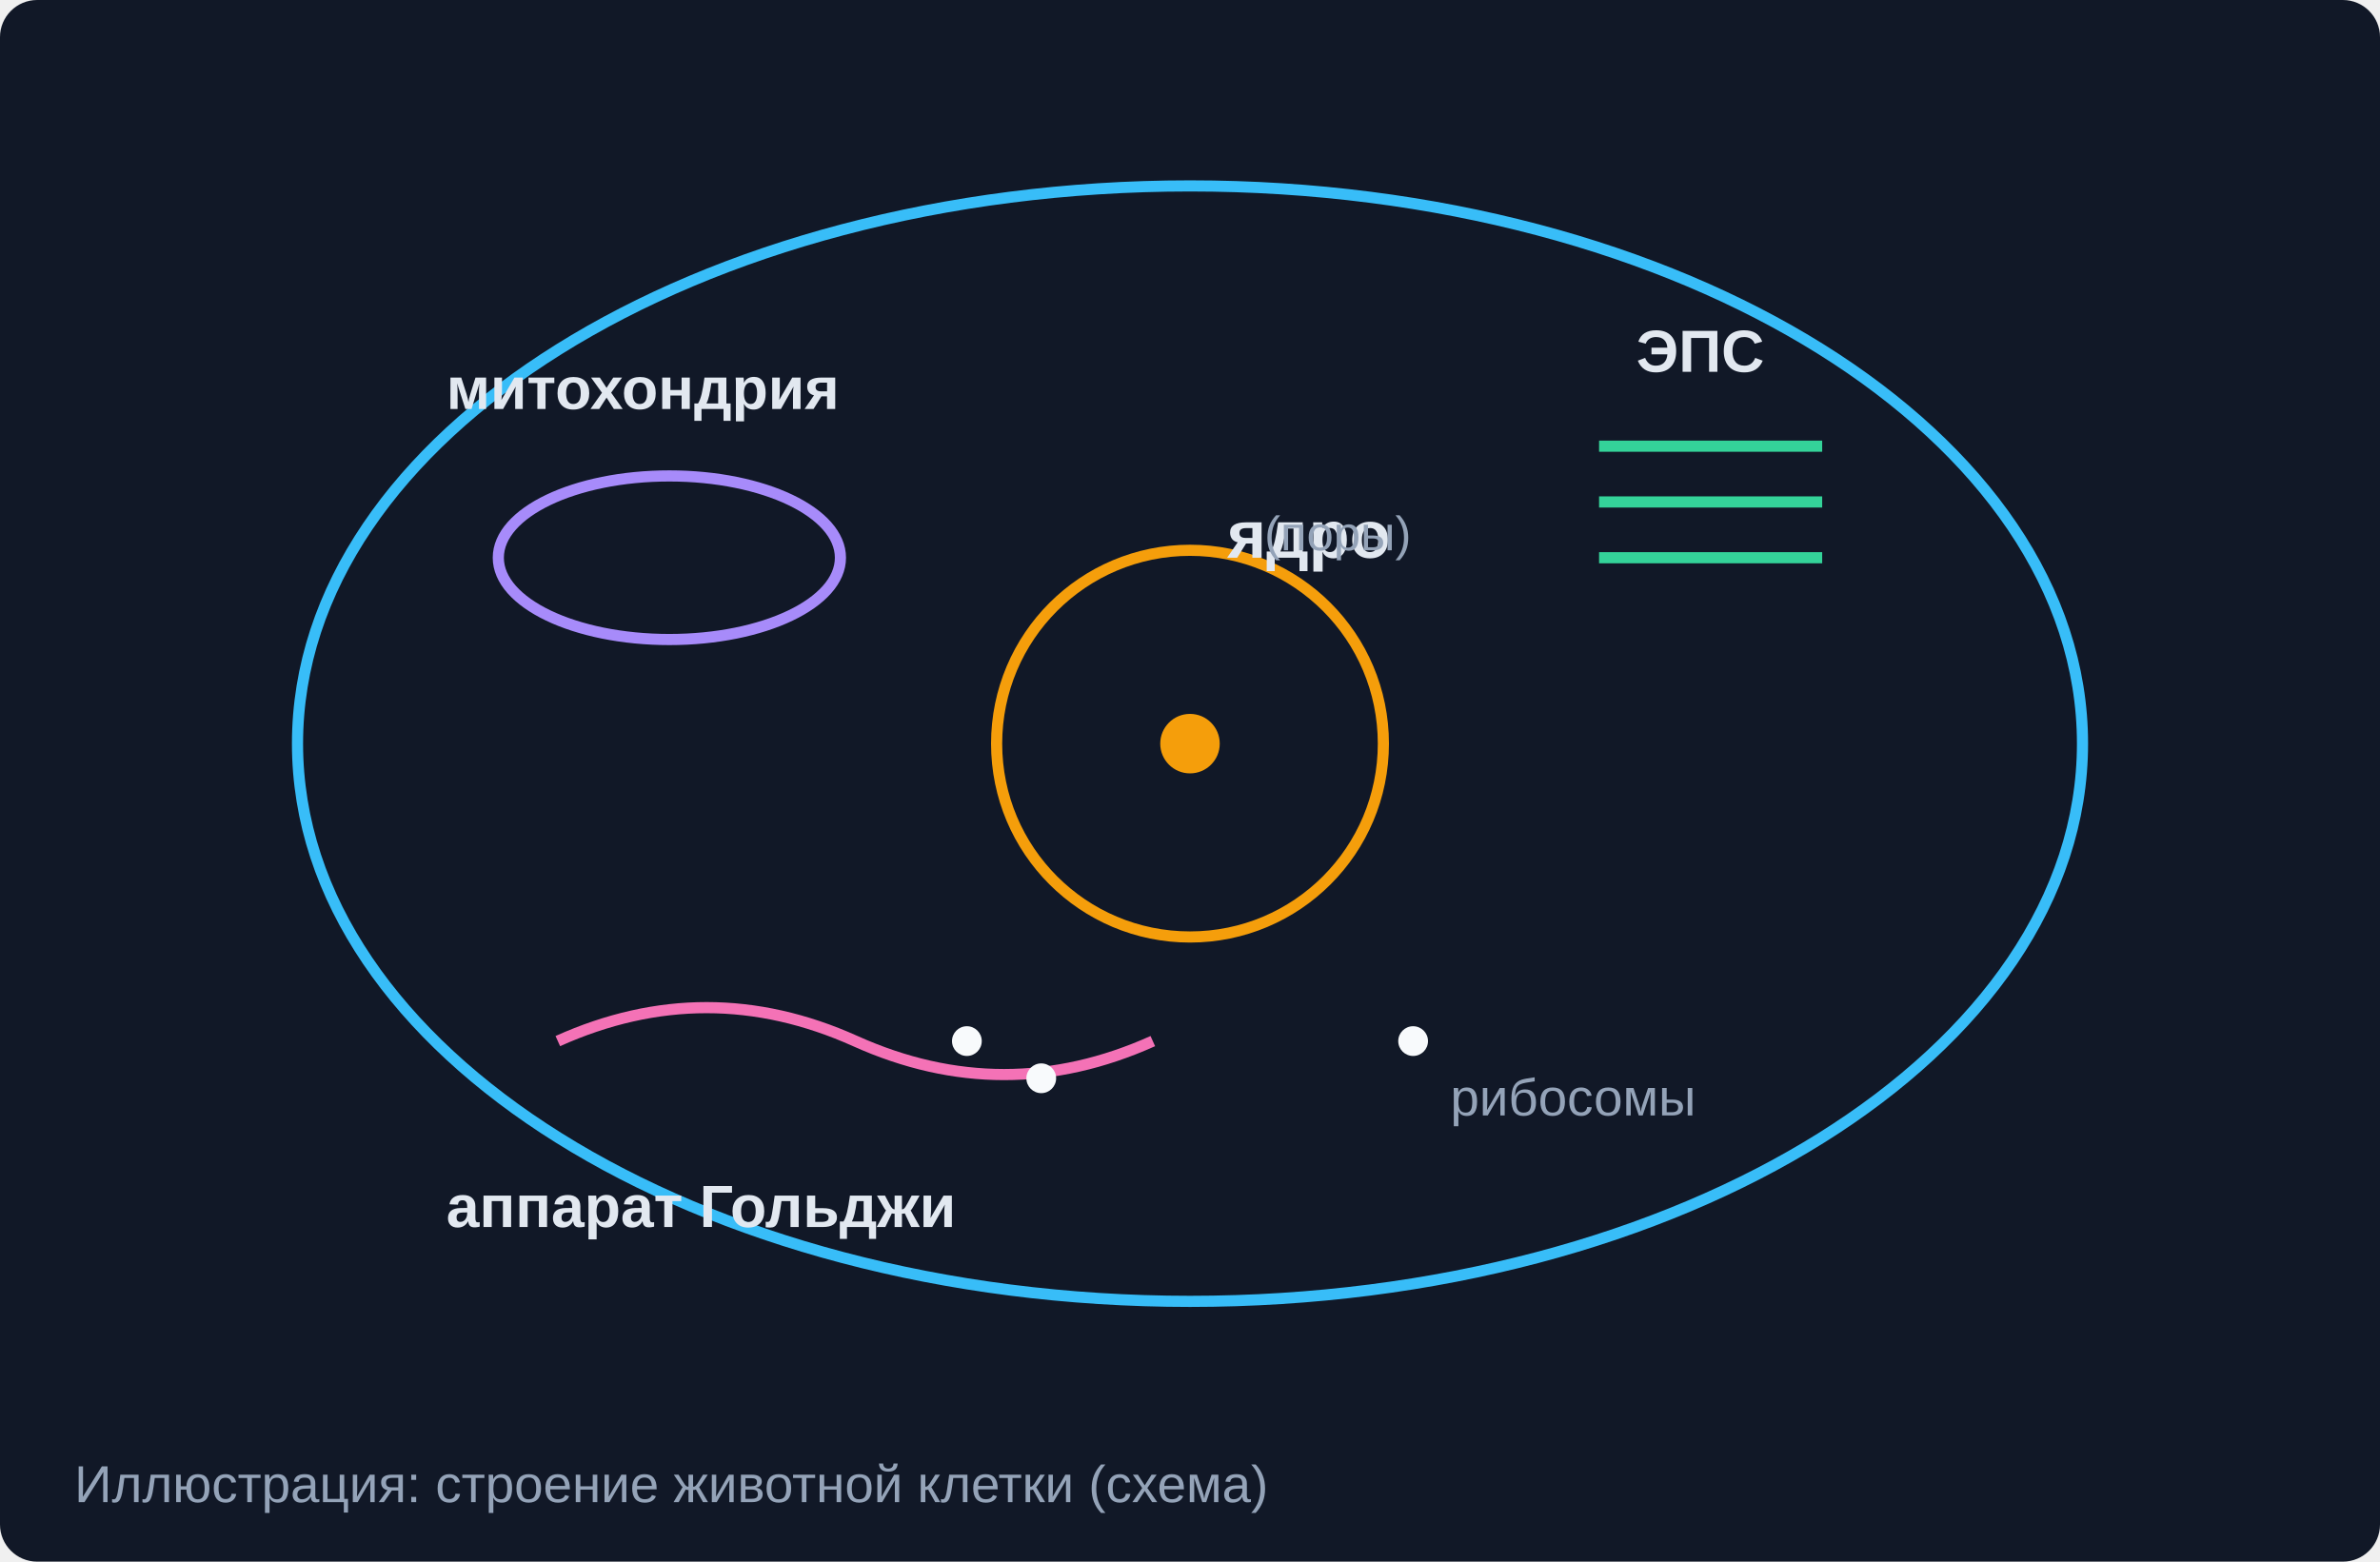
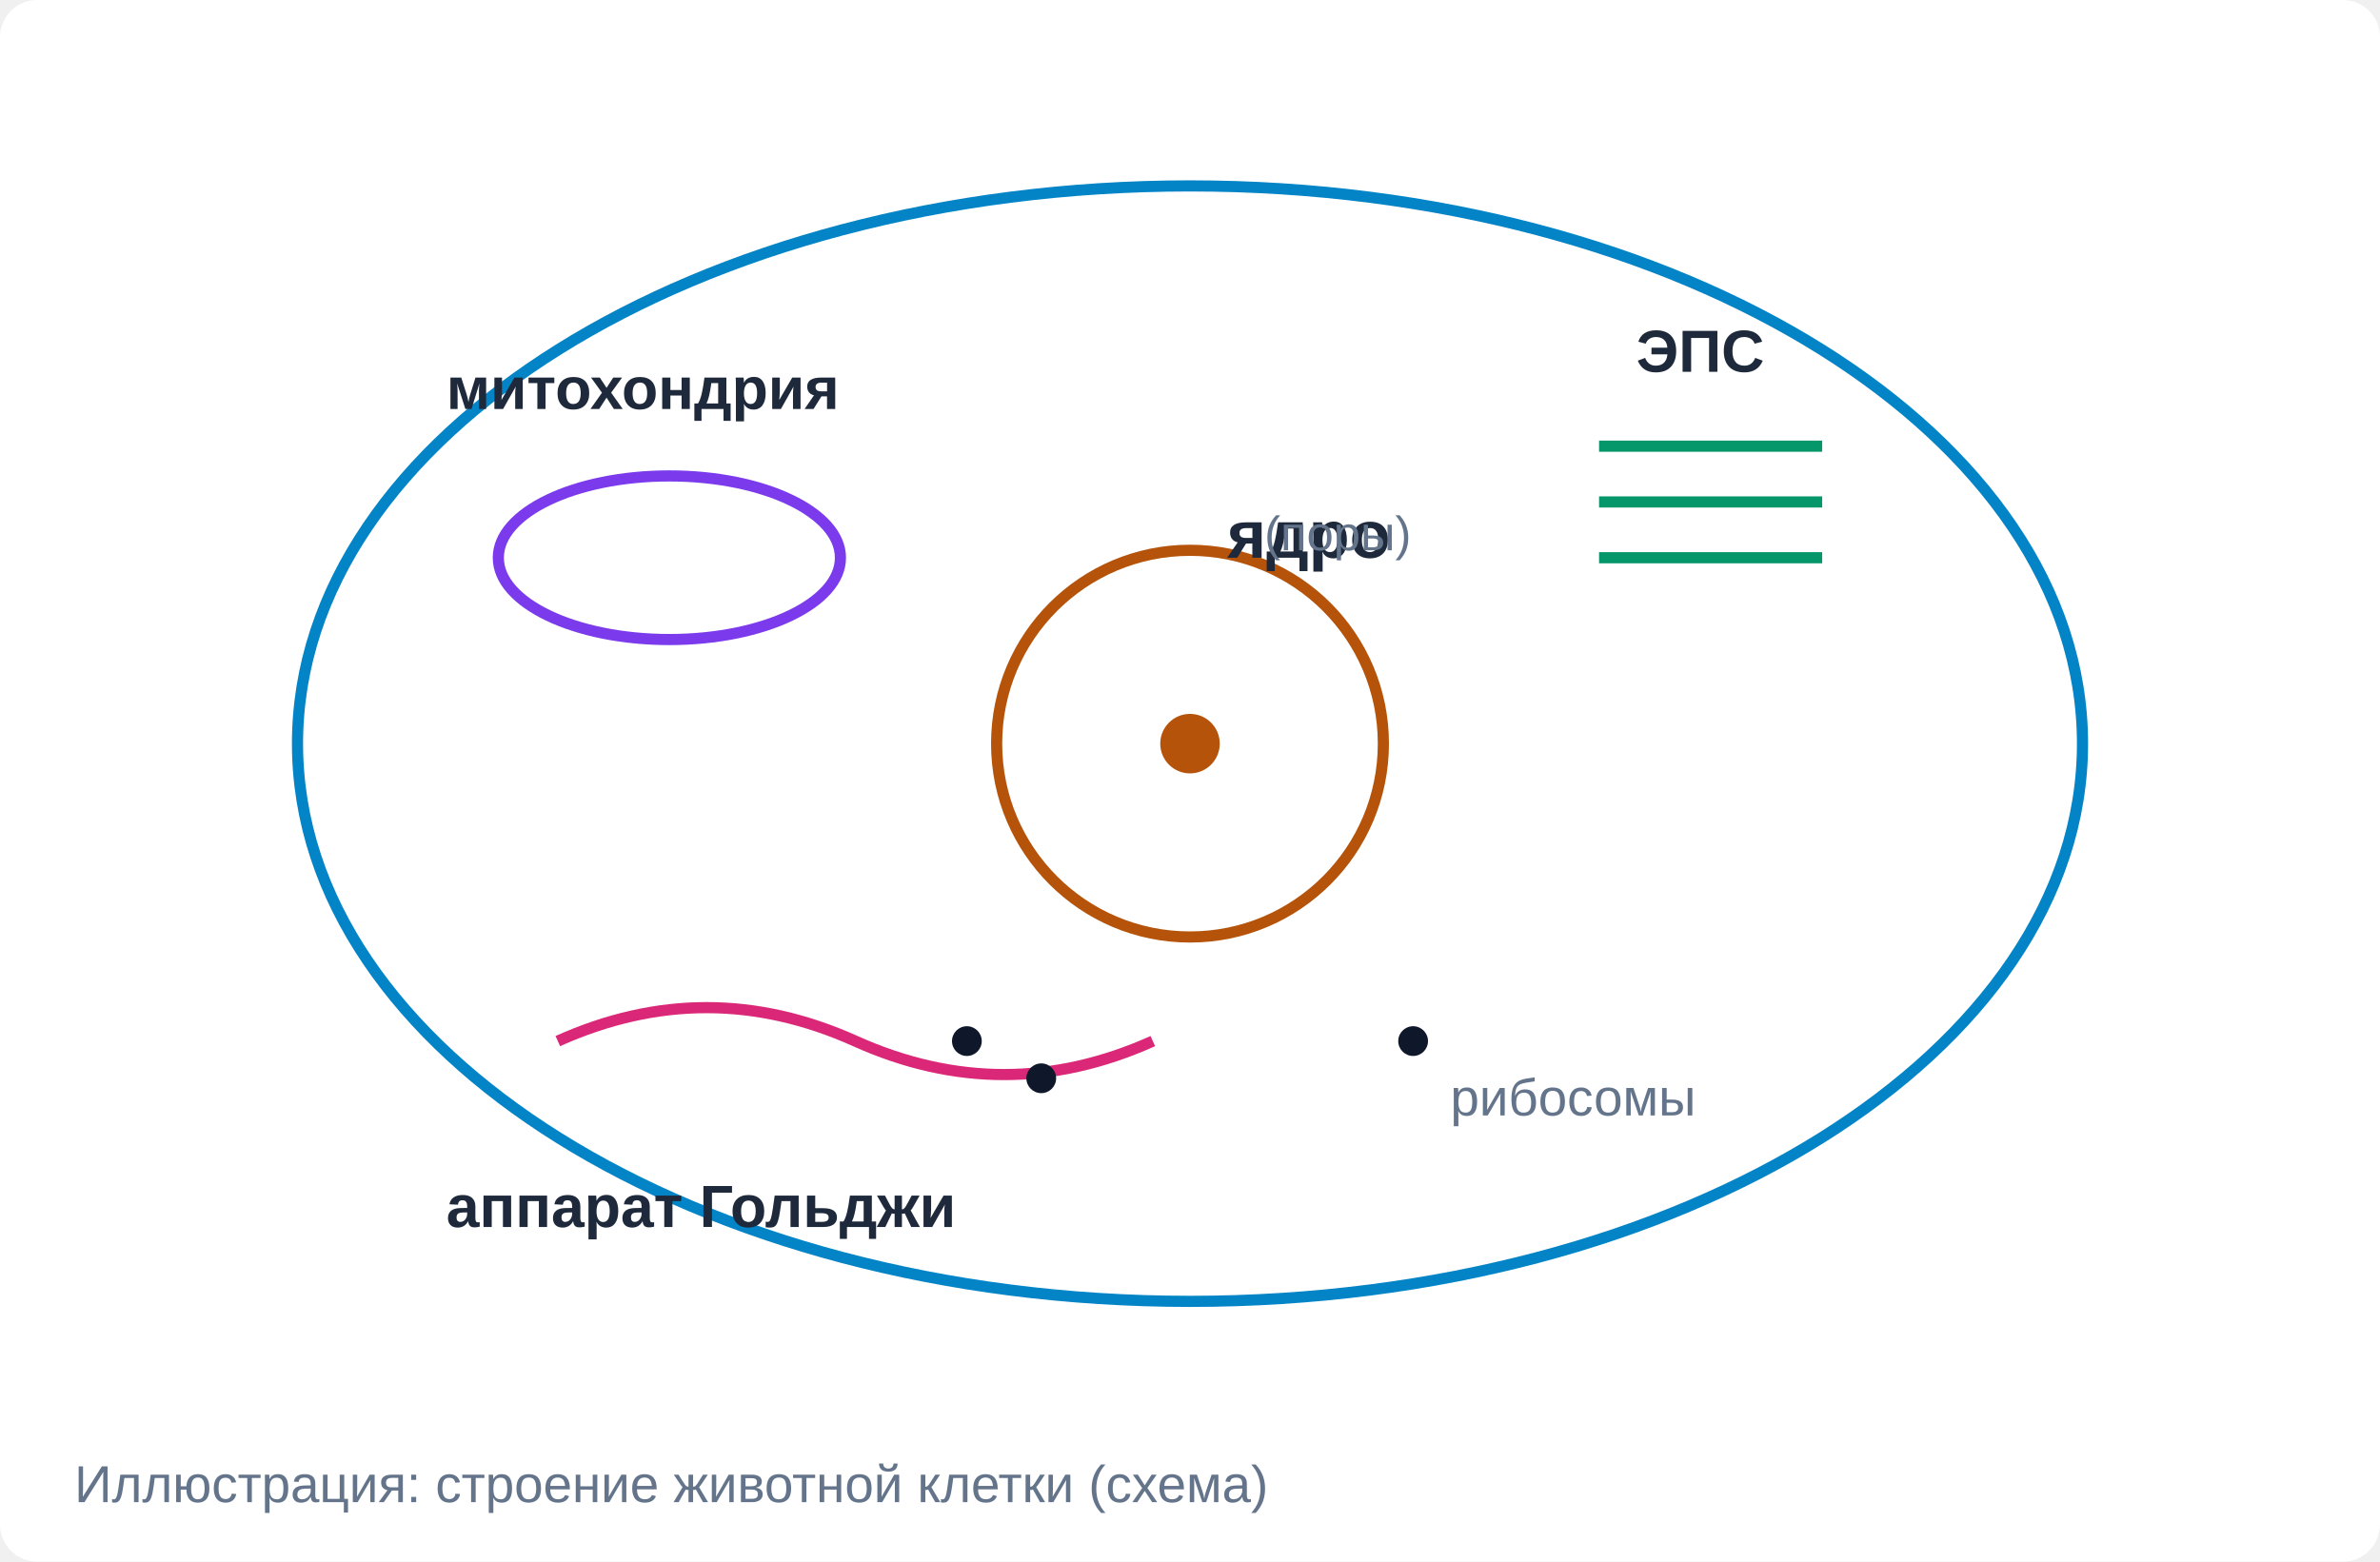
<svg xmlns="http://www.w3.org/2000/svg" viewBox="0 0 640 420" role="img" aria-labelledby="title desc">
-   <rect width="640" height="420" rx="10" fill="#111827" />
-   <ellipse cx="320" cy="200" rx="240" ry="150" fill="none" stroke="#38bdf8" stroke-width="3" />
-   <circle cx="320" cy="200" r="52" fill="none" stroke="#f59e0b" stroke-width="3" />
-   <circle cx="320" cy="200" r="8" fill="#f59e0b" />
-   <text x="330" y="150" font-family="Arial, sans-serif" font-size="18" font-weight="700" fill="#e2e8f0">ядро</text>
-   <text x="340" y="148" font-family="Arial, sans-serif" font-size="13" fill="#94a3b8">(поры)</text>
-   <ellipse cx="180" cy="150" rx="46" ry="22" fill="none" stroke="#a78bfa" stroke-width="3" />
-   <text x="120" y="110" font-family="Arial, sans-serif" font-size="16" font-weight="700" fill="#e2e8f0">митохондрия</text>
-   <path d="M430,120 l60,0 M430,135 l60,0 M430,150 l60,0" stroke="#34d399" stroke-width="3" />
-   <text x="440" y="100" font-family="Arial, sans-serif" font-size="16" font-weight="700" fill="#e2e8f0">ЭПС</text>
-   <path d="M150,280 q40,-18 80,0 q40,18 80,0" fill="none" stroke="#f472b6" stroke-width="3" />
-   <text x="120" y="330" font-family="Arial, sans-serif" font-size="16" font-weight="700" fill="#e2e8f0">аппарат Гольджи</text>
-   <circle cx="260" cy="280" r="4" fill="#f8fafc" />
-   <circle cx="280" cy="290" r="4" fill="#f8fafc" />
-   <circle cx="380" cy="280" r="4" fill="#f8fafc" />
-   <text x="390" y="300" font-family="Arial, sans-serif" font-size="14" fill="#94a3b8">рибосомы</text>
-   <text x="20" y="404" font-family="Arial, sans-serif" font-size="14" fill="#94a3b8">Иллюстрация: строение животной клетки (схема)</text>
+   <rect width="640" height="420" rx="10" fill="#ffffff" />
+   <ellipse cx="320" cy="200" rx="240" ry="150" fill="none" stroke="#0284c7" stroke-width="3" />
+   <circle cx="320" cy="200" r="52" fill="none" stroke="#b45309" stroke-width="3" />
+   <circle cx="320" cy="200" r="8" fill="#b45309" />
+   <text x="330" y="150" font-family="Arial, sans-serif" font-size="18" font-weight="700" fill="#1e293b">ядро</text>
+   <text x="340" y="148" font-family="Arial, sans-serif" font-size="13" fill="#64748b">(поры)</text>
+   <ellipse cx="180" cy="150" rx="46" ry="22" fill="none" stroke="#7c3aed" stroke-width="3" />
+   <text x="120" y="110" font-family="Arial, sans-serif" font-size="16" font-weight="700" fill="#1e293b">митохондрия</text>
+   <path d="M430,120 l60,0 M430,135 l60,0 M430,150 l60,0" stroke="#059669" stroke-width="3" />
+   <text x="440" y="100" font-family="Arial, sans-serif" font-size="16" font-weight="700" fill="#1e293b">ЭПС</text>
+   <path d="M150,280 q40,-18 80,0 q40,18 80,0" fill="none" stroke="#db2777" stroke-width="3" />
+   <text x="120" y="330" font-family="Arial, sans-serif" font-size="16" font-weight="700" fill="#1e293b">аппарат Гольджи</text>
+   <circle cx="260" cy="280" r="4" fill="#0f172a" />
+   <circle cx="280" cy="290" r="4" fill="#0f172a" />
+   <circle cx="380" cy="280" r="4" fill="#0f172a" />
+   <text x="390" y="300" font-family="Arial, sans-serif" font-size="14" fill="#64748b">рибосомы</text>
+   <text x="20" y="404" font-family="Arial, sans-serif" font-size="14" fill="#64748b">Иллюстрация: строение животной клетки (схема)</text>
</svg>
